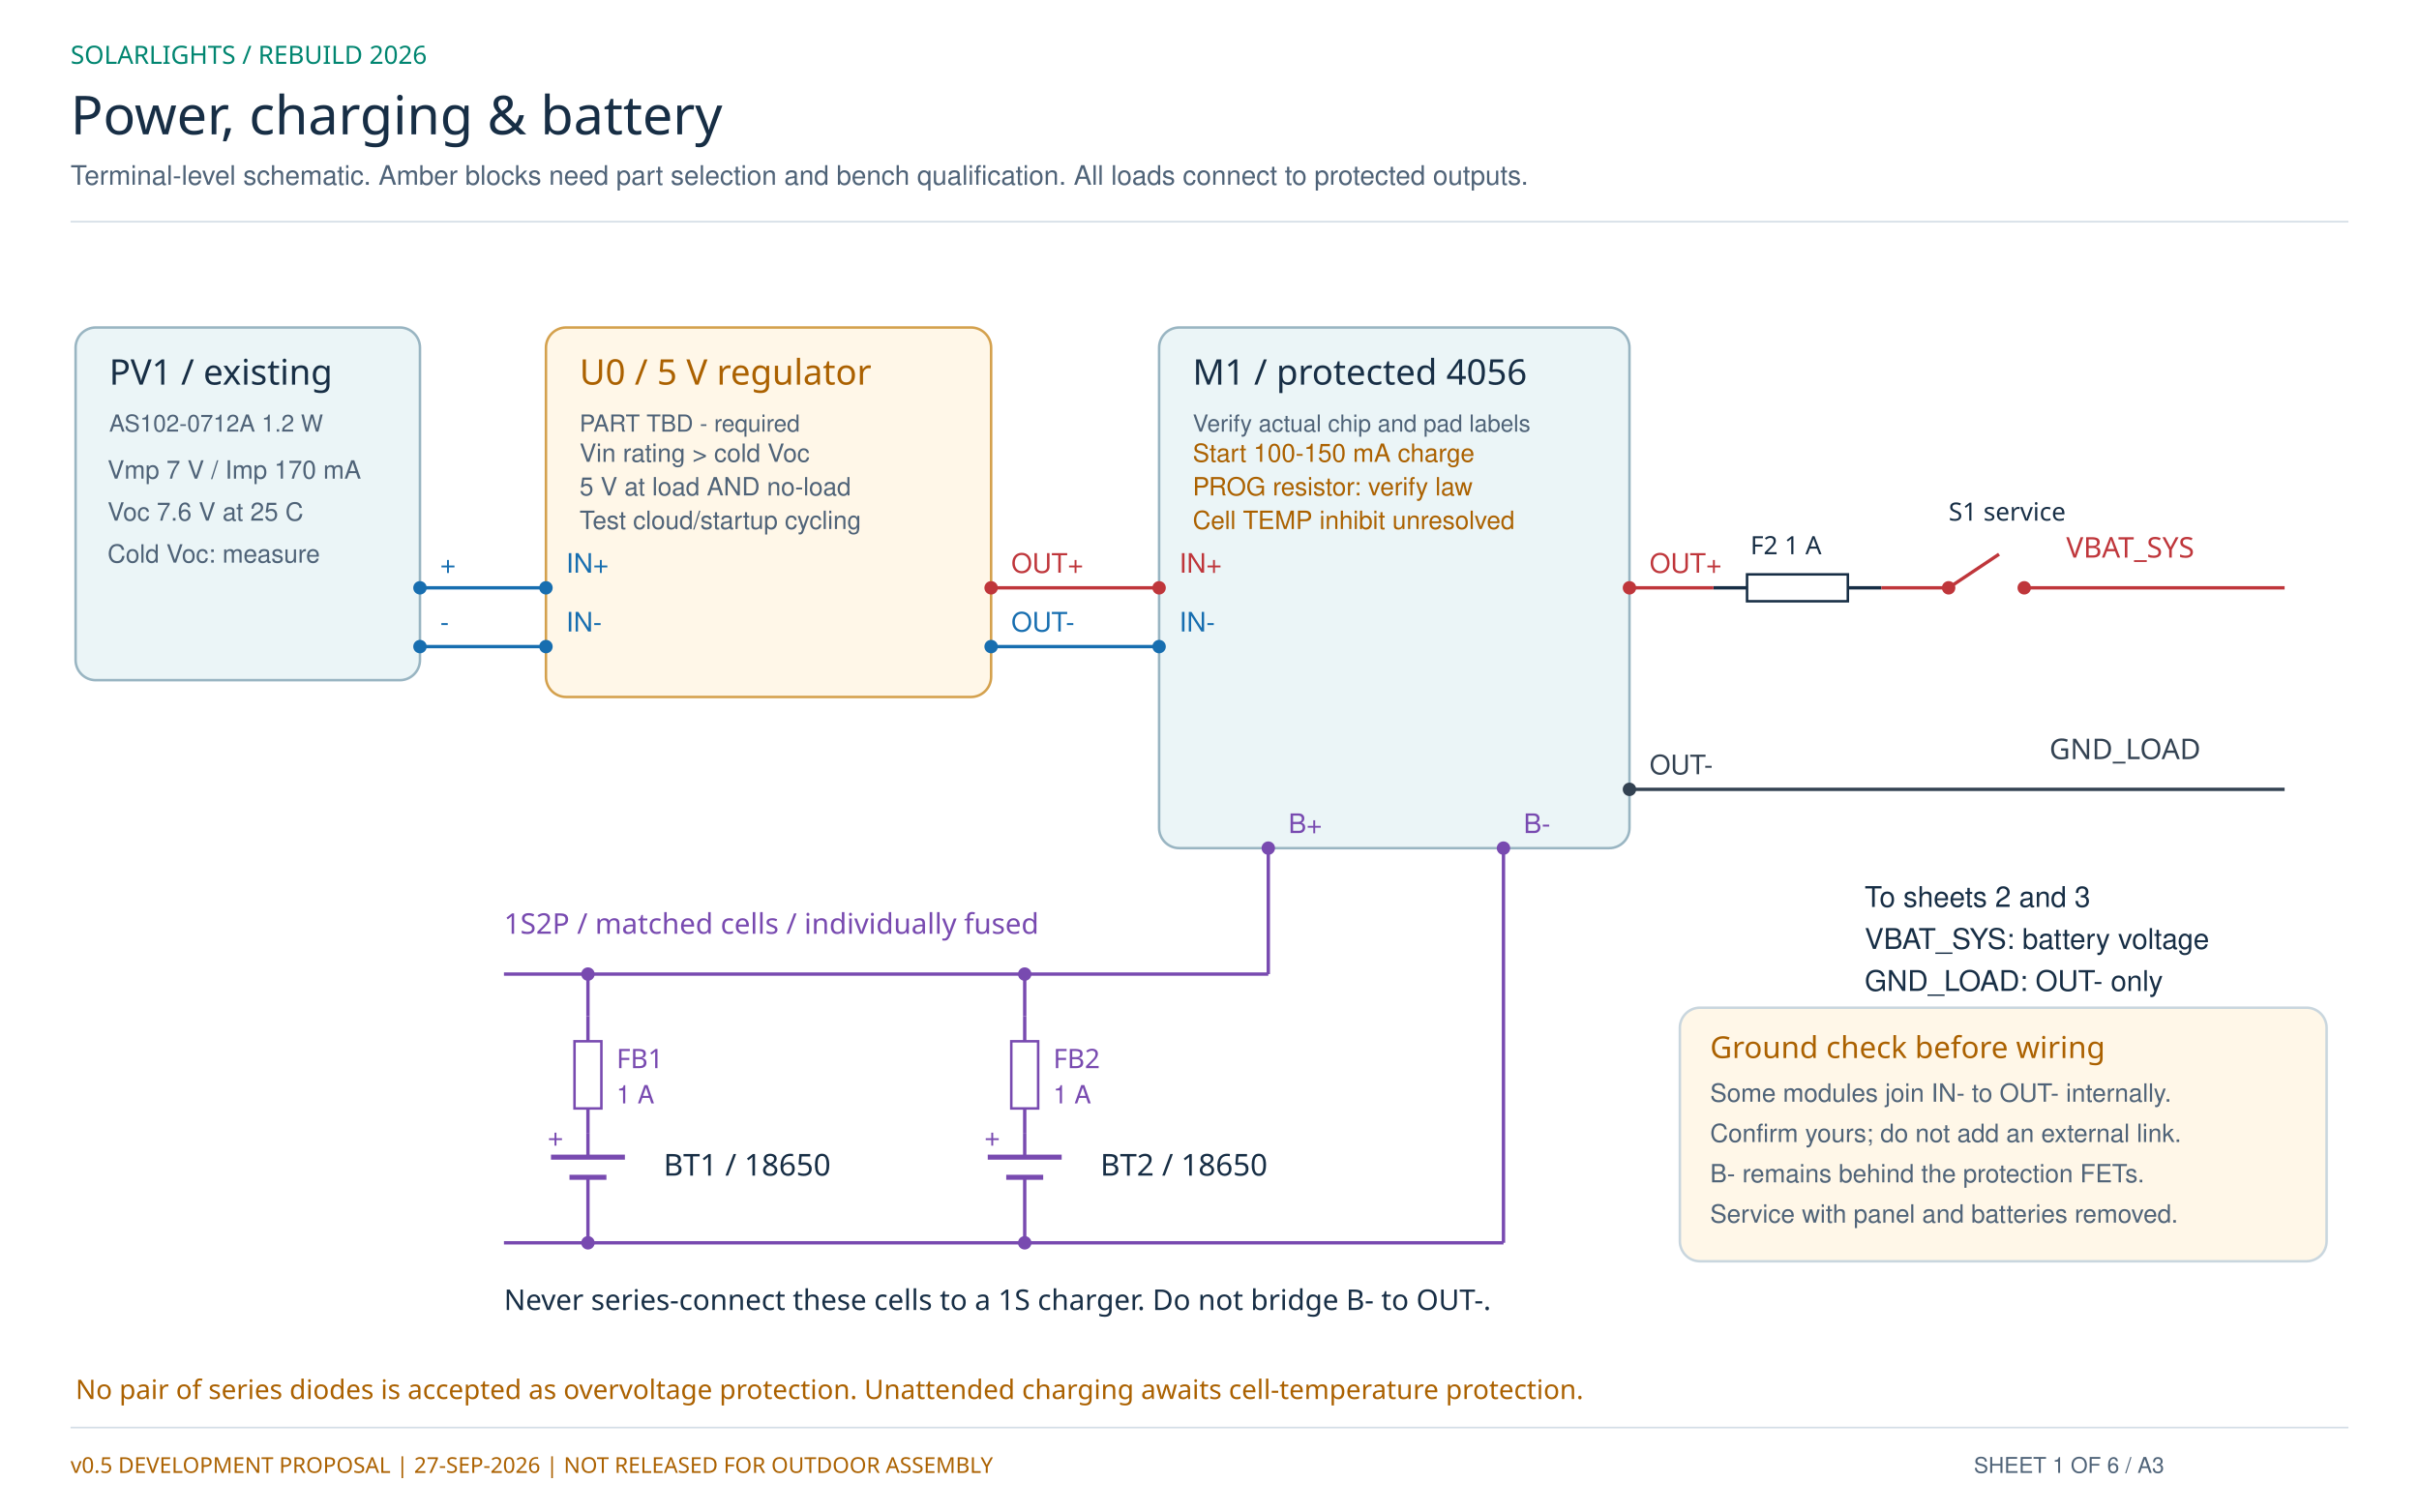
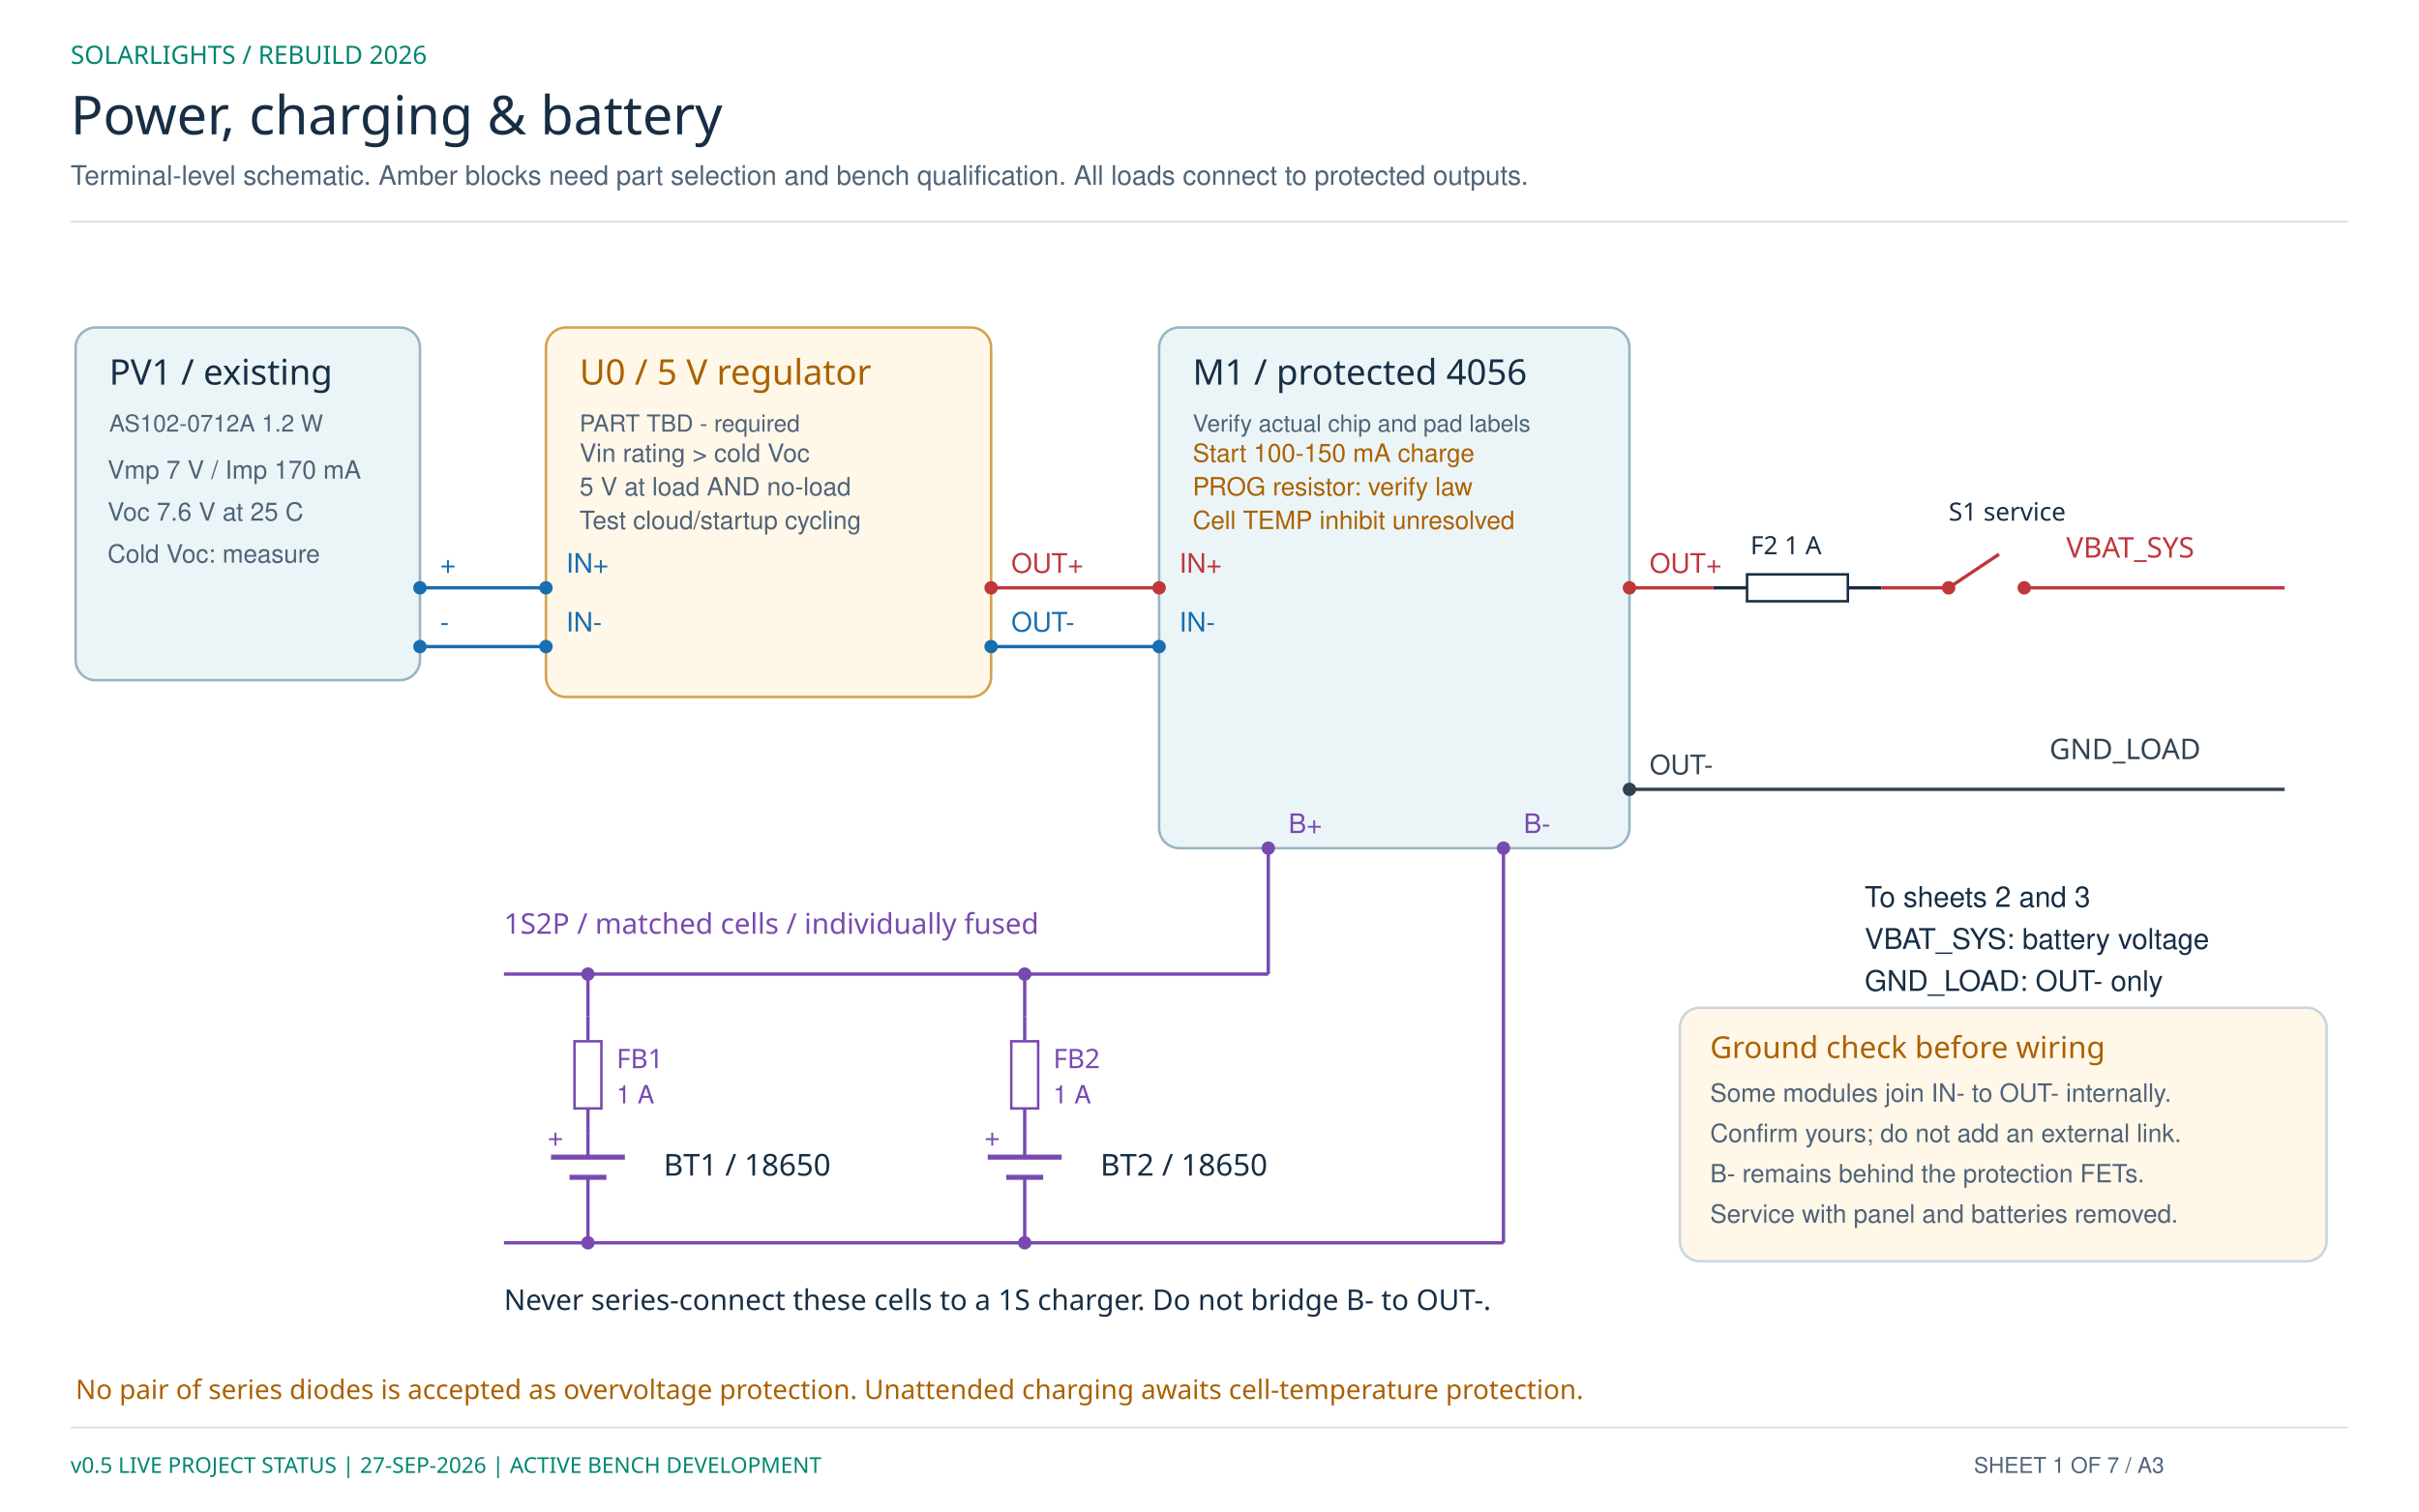
<svg xmlns="http://www.w3.org/2000/svg" width="1440" height="900" preserveAspectRatio="xMinYMin meet" viewBox="0 0 1440 900" version="1.0" fill-rule="evenodd">
  <clipPath id="clip">
    <rect x="0" y="0" width="1440" height="900" />
  </clipPath>
  <g id="group" transform="scale(1,-1) translate(0,-900)" style="clip-path: url(#clip)">
    <g transform="">
      <rect x="0" y="0" width="1440" height="900" style="stroke: rgb(100%,100%,100%); stroke-linecap: butt; stroke-width: 1.5; fill: rgb(100%,100%,100%); fill-rule: evenodd;" />
      <text x="42" y="862" style="font-family: Helvetica-Bold; font-size: 15px;fill: rgb(0%,52%,44%); stroke:none;" transform="translate(0,1724) scale(1,-1)">SOLARLIGHTS / REBUILD 2026</text>
      <text x="42" y="820" style="font-family: Helvetica-Bold; font-size: 32px;fill: rgb(9%,18%,27%); stroke:none;" transform="translate(0,1640) scale(1,-1)">Power, charging &amp; battery</text>
      <text x="42" y="790" style="font-family: Helvetica; font-size: 16px;fill: rgb(31%,39%,47%); stroke:none;" transform="translate(0,1580) scale(1,-1)">Terminal-level schematic. Amber blocks need part selection and bench qualification. All loads connect to protected outputs.</text>
      <path d="M 42,768 L 1398,768 Z" style="stroke: rgb(83%,87%,90%); stroke-linecap: butt; stroke-width: 1;" />
      <path d="M 42,50 L 1398,50 Z" style="stroke: rgb(83%,87%,90%); stroke-linecap: butt; stroke-width: 1;" />
-       <text x="42" y="23" style="font-family: Helvetica-Bold; font-size: 13px;fill: rgb(67%,38%,0%); stroke:none;" transform="translate(0,46) scale(1,-1)">v0.5 DEVELOPMENT PROPOSAL  |  27-SEP-2026  |  NOT RELEASED FOR OUTDOOR ASSEMBLY</text>
-       <text x="1175" y="23" style="font-family: Helvetica; font-size: 13px;fill: rgb(31%,39%,47%); stroke:none;" transform="translate(0,46) scale(1,-1)">SHEET 1 OF 6 / A3</text>
+       <text x="42" y="23" style="font-family: Helvetica-Bold; font-size: 13px;fill: rgb(0%,52%,44%); stroke:none;" transform="translate(0,46) scale(1,-1)">v0.5 LIVE PROJECT STATUS  |  27-SEP-2026  |  ACTIVE BENCH DEVELOPMENT</text>
+       <text x="1175" y="23" style="font-family: Helvetica; font-size: 13px;fill: rgb(31%,39%,47%); stroke:none;" transform="translate(0,46) scale(1,-1)">SHEET 1 OF 7 / A3</text>
      <rect x="45" y="495" width="205" height="210" rx="12" ry="12" style="stroke: rgb(60%,71%,76%); stroke-linecap: butt; stroke-width: 1.5; fill: rgb(92%,96%,97%); fill-rule: evenodd;" />
      <text x="65" y="671" style="font-family: Helvetica-Bold; font-size: 21px;fill: rgb(9%,18%,27%); stroke:none;" transform="translate(0,1342) scale(1,-1)">PV1 / existing</text>
      <text x="65" y="643" style="font-family: Helvetica; font-size: 14px;fill: rgb(31%,39%,47%); stroke:none;" transform="translate(0,1286) scale(1,-1)">AS102-0712A 1.2 W</text>
      <text x="64" y="615" style="font-family: Helvetica; font-size: 15px;fill: rgb(31%,39%,47%); stroke:none;" transform="translate(0,1230) scale(1,-1)">Vmp 7 V / Imp 170 mA</text>
      <text x="64" y="590" style="font-family: Helvetica; font-size: 15px;fill: rgb(31%,39%,47%); stroke:none;" transform="translate(0,1180) scale(1,-1)">Voc 7.6 V at 25 C</text>
      <text x="64" y="565" style="font-family: Helvetica; font-size: 15px;fill: rgb(31%,39%,47%); stroke:none;" transform="translate(0,1130) scale(1,-1)">Cold Voc: measure</text>
      <circle cx="250" cy="550" r="4" style="stroke: none; stroke-linecap: butt; stroke-width: 1; fill: rgb(9%,43%,69%); fill-rule: evenodd;" />
      <text x="262" y="559" style="font-family: Helvetica; font-size: 16px;fill: rgb(9%,43%,69%); stroke:none;" transform="translate(0,1118) scale(1,-1)">+</text>
      <circle cx="250" cy="515" r="4" style="stroke: none; stroke-linecap: butt; stroke-width: 1; fill: rgb(9%,43%,69%); fill-rule: evenodd;" />
      <text x="262" y="524" style="font-family: Helvetica; font-size: 16px;fill: rgb(9%,43%,69%); stroke:none;" transform="translate(0,1048) scale(1,-1)">-</text>
      <rect x="325" y="485" width="265" height="220" rx="12" ry="12" style="stroke: rgb(83%,63%,30%); stroke-linecap: butt; stroke-width: 1.5; fill: rgb(100%,97%,91%); fill-rule: evenodd;" />
      <text x="345" y="671" style="font-family: Helvetica-Bold; font-size: 21px;fill: rgb(67%,38%,0%); stroke:none;" transform="translate(0,1342) scale(1,-1)">U0 / 5 V regulator</text>
      <text x="345" y="643" style="font-family: Helvetica; font-size: 14px;fill: rgb(31%,39%,47%); stroke:none;" transform="translate(0,1286) scale(1,-1)">PART TBD - required</text>
      <text x="345" y="625" style="font-family: Helvetica; font-size: 15px;fill: rgb(31%,39%,47%); stroke:none;" transform="translate(0,1250) scale(1,-1)">Vin rating &gt; cold Voc</text>
      <text x="345" y="605" style="font-family: Helvetica; font-size: 15px;fill: rgb(31%,39%,47%); stroke:none;" transform="translate(0,1210) scale(1,-1)">5 V at load AND no-load</text>
      <text x="345" y="585" style="font-family: Helvetica; font-size: 15px;fill: rgb(31%,39%,47%); stroke:none;" transform="translate(0,1170) scale(1,-1)">Test cloud/startup cycling</text>
      <circle cx="325" cy="550" r="4" style="stroke: none; stroke-linecap: butt; stroke-width: 1; fill: rgb(9%,43%,69%); fill-rule: evenodd;" />
      <text x="337" y="559" style="font-family: Helvetica; font-size: 16px;fill: rgb(9%,43%,69%); stroke:none;" transform="translate(0,1118) scale(1,-1)">IN+</text>
      <circle cx="325" cy="515" r="4" style="stroke: none; stroke-linecap: butt; stroke-width: 1; fill: rgb(9%,43%,69%); fill-rule: evenodd;" />
      <text x="337" y="524" style="font-family: Helvetica; font-size: 16px;fill: rgb(9%,43%,69%); stroke:none;" transform="translate(0,1048) scale(1,-1)">IN-</text>
      <circle cx="590" cy="550" r="4" style="stroke: none; stroke-linecap: butt; stroke-width: 1; fill: rgb(75%,21%,23%); fill-rule: evenodd;" />
      <text x="602" y="559" style="font-family: Helvetica; font-size: 16px;fill: rgb(75%,21%,23%); stroke:none;" transform="translate(0,1118) scale(1,-1)">OUT+</text>
      <circle cx="590" cy="515" r="4" style="stroke: none; stroke-linecap: butt; stroke-width: 1; fill: rgb(9%,43%,69%); fill-rule: evenodd;" />
      <text x="602" y="524" style="font-family: Helvetica; font-size: 16px;fill: rgb(9%,43%,69%); stroke:none;" transform="translate(0,1048) scale(1,-1)">OUT-</text>
      <path d="M 250,550 L 325,550 Z" style="stroke: rgb(9%,43%,69%); stroke-linecap: butt; stroke-width: 2;" />
      <path d="M 250,515 L 325,515 Z" style="stroke: rgb(9%,43%,69%); stroke-linecap: butt; stroke-width: 2;" />
      <rect x="690" y="395" width="280" height="310" rx="12" ry="12" style="stroke: rgb(60%,71%,76%); stroke-linecap: butt; stroke-width: 1.5; fill: rgb(92%,96%,97%); fill-rule: evenodd;" />
      <text x="710" y="671" style="font-family: Helvetica-Bold; font-size: 21px;fill: rgb(9%,18%,27%); stroke:none;" transform="translate(0,1342) scale(1,-1)">M1 / protected 4056</text>
      <text x="710" y="643" style="font-family: Helvetica; font-size: 14px;fill: rgb(31%,39%,47%); stroke:none;" transform="translate(0,1286) scale(1,-1)">Verify actual chip and pad labels</text>
      <text x="710" y="625" style="font-family: Helvetica; font-size: 15px;fill: rgb(67%,38%,0%); stroke:none;" transform="translate(0,1250) scale(1,-1)">Start 100-150 mA charge</text>
      <text x="710" y="605" style="font-family: Helvetica; font-size: 15px;fill: rgb(67%,38%,0%); stroke:none;" transform="translate(0,1210) scale(1,-1)">PROG resistor: verify law</text>
      <text x="710" y="585" style="font-family: Helvetica; font-size: 15px;fill: rgb(67%,38%,0%); stroke:none;" transform="translate(0,1170) scale(1,-1)">Cell TEMP inhibit unresolved</text>
      <circle cx="690" cy="550" r="4" style="stroke: none; stroke-linecap: butt; stroke-width: 1; fill: rgb(75%,21%,23%); fill-rule: evenodd;" />
      <text x="702" y="559" style="font-family: Helvetica; font-size: 16px;fill: rgb(75%,21%,23%); stroke:none;" transform="translate(0,1118) scale(1,-1)">IN+</text>
      <circle cx="690" cy="515" r="4" style="stroke: none; stroke-linecap: butt; stroke-width: 1; fill: rgb(9%,43%,69%); fill-rule: evenodd;" />
      <text x="702" y="524" style="font-family: Helvetica; font-size: 16px;fill: rgb(9%,43%,69%); stroke:none;" transform="translate(0,1048) scale(1,-1)">IN-</text>
      <path d="M 590,550 L 690,550 Z" style="stroke: rgb(75%,21%,23%); stroke-linecap: butt; stroke-width: 2;" />
      <path d="M 590,515 L 690,515 Z" style="stroke: rgb(9%,43%,69%); stroke-linecap: butt; stroke-width: 2;" />
      <circle cx="970" cy="550" r="4" style="stroke: none; stroke-linecap: butt; stroke-width: 1; fill: rgb(75%,21%,23%); fill-rule: evenodd;" />
      <text x="982" y="559" style="font-family: Helvetica; font-size: 16px;fill: rgb(75%,21%,23%); stroke:none;" transform="translate(0,1118) scale(1,-1)">OUT+</text>
      <circle cx="970" cy="430" r="4" style="stroke: none; stroke-linecap: butt; stroke-width: 1; fill: rgb(20%,26%,32%); fill-rule: evenodd;" />
      <text x="982" y="439" style="font-family: Helvetica; font-size: 16px;fill: rgb(20%,26%,32%); stroke:none;" transform="translate(0,878) scale(1,-1)">OUT-</text>
      <circle cx="755" cy="395" r="4" style="stroke: none; stroke-linecap: butt; stroke-width: 1; fill: rgb(47%,29%,69%); fill-rule: evenodd;" />
      <text x="767" y="404" style="font-family: Helvetica; font-size: 16px;fill: rgb(47%,29%,69%); stroke:none;" transform="translate(0,808) scale(1,-1)">B+</text>
      <circle cx="895" cy="395" r="4" style="stroke: none; stroke-linecap: butt; stroke-width: 1; fill: rgb(47%,29%,69%); fill-rule: evenodd;" />
      <text x="907" y="404" style="font-family: Helvetica; font-size: 16px;fill: rgb(47%,29%,69%); stroke:none;" transform="translate(0,808) scale(1,-1)">B-</text>
      <path d="M 1020,550 L 1040,550 Z" style="stroke: rgb(9%,18%,27%); stroke-linecap: butt; stroke-width: 2;" />
      <rect x="1040" y="542" width="60" height="16" style="stroke: rgb(9%,18%,27%); stroke-linecap: butt; stroke-width: 1.5; fill: rgb(100%,100%,100%); fill-rule: evenodd;" />
      <path d="M 1100,550 L 1120,550 Z" style="stroke: rgb(9%,18%,27%); stroke-linecap: butt; stroke-width: 2;" />
      <text x="1042" y="570" style="font-family: Helvetica-Bold; font-size: 15px;fill: rgb(9%,18%,27%); stroke:none;" transform="translate(0,1140) scale(1,-1)">F2 1 A</text>
      <path d="M 970,550 L 1020,550 Z" style="stroke: rgb(75%,21%,23%); stroke-linecap: butt; stroke-width: 2;" />
      <path d="M 1120,550 L 1160,550 Z" style="stroke: rgb(75%,21%,23%); stroke-linecap: butt; stroke-width: 2;" />
      <path d="M 1160,550 L 1190,570 Z" style="stroke: rgb(75%,21%,23%); stroke-linecap: butt; stroke-width: 2;" />
      <circle cx="1160" cy="550" r="4" style="stroke: none; stroke-linecap: butt; stroke-width: 1; fill: rgb(75%,21%,23%); fill-rule: evenodd;" />
      <circle cx="1205" cy="550" r="4" style="stroke: none; stroke-linecap: butt; stroke-width: 1; fill: rgb(75%,21%,23%); fill-rule: evenodd;" />
      <text x="1160" y="590" style="font-family: Helvetica-Bold; font-size: 15px;fill: rgb(9%,18%,27%); stroke:none;" transform="translate(0,1180) scale(1,-1)">S1 service</text>
      <path d="M 1205,550 L 1360,550 Z" style="stroke: rgb(75%,21%,23%); stroke-linecap: butt; stroke-width: 2;" />
      <text x="1230" y="568" style="font-family: Helvetica-Bold; font-size: 17px;fill: rgb(75%,21%,23%); stroke:none;" transform="translate(0,1136) scale(1,-1)">VBAT_SYS</text>
      <path d="M 970,430 L 1360,430 Z" style="stroke: rgb(20%,26%,32%); stroke-linecap: butt; stroke-width: 2;" />
      <text x="1220" y="448" style="font-family: Helvetica-Bold; font-size: 17px;fill: rgb(20%,26%,32%); stroke:none;" transform="translate(0,896) scale(1,-1)">GND_LOAD</text>
      <text x="1110" y="360" style="font-family: Helvetica; font-size: 17px;fill: rgb(9%,18%,27%); stroke:none;" transform="translate(0,720) scale(1,-1)">To sheets 2 and 3</text>
      <text x="1110" y="335" style="font-family: Helvetica; font-size: 17px;fill: rgb(9%,18%,27%); stroke:none;" transform="translate(0,670) scale(1,-1)">VBAT_SYS: battery voltage</text>
      <text x="1110" y="310" style="font-family: Helvetica; font-size: 17px;fill: rgb(9%,18%,27%); stroke:none;" transform="translate(0,620) scale(1,-1)">GND_LOAD: OUT- only</text>
      <path d="M 755,395 L 755,320 Z" style="stroke: rgb(47%,29%,69%); stroke-linecap: butt; stroke-width: 2;" />
      <path d="M 755,320 L 300,320 Z" style="stroke: rgb(47%,29%,69%); stroke-linecap: butt; stroke-width: 2;" />
      <path d="M 895,395 L 895,160 Z" style="stroke: rgb(47%,29%,69%); stroke-linecap: butt; stroke-width: 2;" />
      <path d="M 895,160 L 300,160 Z" style="stroke: rgb(47%,29%,69%); stroke-linecap: butt; stroke-width: 2;" />
      <path d="M 350,320 L 350,295 Z" style="stroke: rgb(47%,29%,69%); stroke-linecap: butt; stroke-width: 2;" />
      <path d="M 350,295 L 350,280 Z" style="stroke: rgb(47%,29%,69%); stroke-linecap: butt; stroke-width: 2;" />
      <rect x="342" y="240" width="16" height="40" style="stroke: rgb(47%,29%,69%); stroke-linecap: butt; stroke-width: 1.5; fill: rgb(100%,100%,100%); fill-rule: evenodd;" />
      <path d="M 350,240 L 350,225 Z" style="stroke: rgb(47%,29%,69%); stroke-linecap: butt; stroke-width: 2;" />
      <text x="367" y="264" style="font-family: Helvetica-Bold; font-size: 16px;fill: rgb(47%,29%,69%); stroke:none;" transform="translate(0,528) scale(1,-1)">FB1</text>
      <text x="367" y="243" style="font-family: Helvetica; font-size: 15px;fill: rgb(47%,29%,69%); stroke:none;" transform="translate(0,486) scale(1,-1)">1 A</text>
      <path d="M 350,225 L 350,211 Z" style="stroke: rgb(47%,29%,69%); stroke-linecap: butt; stroke-width: 2;" />
      <path d="M 328,211 L 372,211 Z" style="stroke: rgb(47%,29%,69%); stroke-linecap: butt; stroke-width: 3;" />
      <path d="M 339,199 L 361,199 Z" style="stroke: rgb(47%,29%,69%); stroke-linecap: butt; stroke-width: 3;" />
      <path d="M 350,199 L 350,160 Z" style="stroke: rgb(47%,29%,69%); stroke-linecap: butt; stroke-width: 2;" />
      <text x="326" y="218" style="font-family: Helvetica; font-size: 16px;fill: rgb(47%,29%,69%); stroke:none;" transform="translate(0,436) scale(1,-1)">+</text>
      <text x="395" y="200" style="font-family: Helvetica-Bold; font-size: 18px;fill: rgb(9%,18%,27%); stroke:none;" transform="translate(0,400) scale(1,-1)">BT1 / 18650</text>
      <circle cx="350" cy="320" r="4" style="stroke: none; stroke-linecap: butt; stroke-width: 1; fill: rgb(47%,29%,69%); fill-rule: evenodd;" />
      <circle cx="350" cy="160" r="4" style="stroke: none; stroke-linecap: butt; stroke-width: 1; fill: rgb(47%,29%,69%); fill-rule: evenodd;" />
      <path d="M 610,320 L 610,295 Z" style="stroke: rgb(47%,29%,69%); stroke-linecap: butt; stroke-width: 2;" />
      <path d="M 610,295 L 610,280 Z" style="stroke: rgb(47%,29%,69%); stroke-linecap: butt; stroke-width: 2;" />
      <rect x="602" y="240" width="16" height="40" style="stroke: rgb(47%,29%,69%); stroke-linecap: butt; stroke-width: 1.5; fill: rgb(100%,100%,100%); fill-rule: evenodd;" />
      <path d="M 610,240 L 610,225 Z" style="stroke: rgb(47%,29%,69%); stroke-linecap: butt; stroke-width: 2;" />
      <text x="627" y="264" style="font-family: Helvetica-Bold; font-size: 16px;fill: rgb(47%,29%,69%); stroke:none;" transform="translate(0,528) scale(1,-1)">FB2</text>
      <text x="627" y="243" style="font-family: Helvetica; font-size: 15px;fill: rgb(47%,29%,69%); stroke:none;" transform="translate(0,486) scale(1,-1)">1 A</text>
      <path d="M 610,225 L 610,211 Z" style="stroke: rgb(47%,29%,69%); stroke-linecap: butt; stroke-width: 2;" />
      <path d="M 588,211 L 632,211 Z" style="stroke: rgb(47%,29%,69%); stroke-linecap: butt; stroke-width: 3;" />
      <path d="M 599,199 L 621,199 Z" style="stroke: rgb(47%,29%,69%); stroke-linecap: butt; stroke-width: 3;" />
      <path d="M 610,199 L 610,160 Z" style="stroke: rgb(47%,29%,69%); stroke-linecap: butt; stroke-width: 2;" />
      <text x="586" y="218" style="font-family: Helvetica; font-size: 16px;fill: rgb(47%,29%,69%); stroke:none;" transform="translate(0,436) scale(1,-1)">+</text>
      <text x="655" y="200" style="font-family: Helvetica-Bold; font-size: 18px;fill: rgb(9%,18%,27%); stroke:none;" transform="translate(0,400) scale(1,-1)">BT2 / 18650</text>
      <circle cx="610" cy="320" r="4" style="stroke: none; stroke-linecap: butt; stroke-width: 1; fill: rgb(47%,29%,69%); fill-rule: evenodd;" />
      <circle cx="610" cy="160" r="4" style="stroke: none; stroke-linecap: butt; stroke-width: 1; fill: rgb(47%,29%,69%); fill-rule: evenodd;" />
      <text x="300" y="344" style="font-family: Helvetica-Bold; font-size: 17px;fill: rgb(47%,29%,69%); stroke:none;" transform="translate(0,688) scale(1,-1)">1S2P / matched cells / individually fused</text>
      <text x="300" y="120" style="font-family: Helvetica-Bold; font-size: 17px;fill: rgb(9%,18%,27%); stroke:none;" transform="translate(0,240) scale(1,-1)">Never series-connect these cells to a 1S charger. Do not bridge B- to OUT-.</text>
      <rect x="1000" y="149" width="385" height="151" rx="12" ry="12" style="stroke: rgb(79%,84%,87%); stroke-linecap: butt; stroke-width: 1.5; fill: rgb(100%,97%,91%); fill-rule: evenodd;" />
      <text x="1018" y="270" style="font-family: Helvetica-Bold; font-size: 18px;fill: rgb(67%,38%,0%); stroke:none;" transform="translate(0,540) scale(1,-1)">Ground check before wiring</text>
      <text x="1018" y="244" style="font-family: Helvetica; font-size: 15px;fill: rgb(31%,39%,47%); stroke:none;" transform="translate(0,488) scale(1,-1)">Some modules join IN- to OUT- internally.</text>
      <text x="1018" y="220" style="font-family: Helvetica; font-size: 15px;fill: rgb(31%,39%,47%); stroke:none;" transform="translate(0,440) scale(1,-1)">Confirm yours; do not add an external link.</text>
      <text x="1018" y="196" style="font-family: Helvetica; font-size: 15px;fill: rgb(31%,39%,47%); stroke:none;" transform="translate(0,392) scale(1,-1)">B- remains behind the protection FETs.</text>
      <text x="1018" y="172" style="font-family: Helvetica; font-size: 15px;fill: rgb(31%,39%,47%); stroke:none;" transform="translate(0,344) scale(1,-1)">Service with panel and batteries removed.</text>
      <text x="45" y="67" style="font-family: Helvetica-Bold; font-size: 16px;fill: rgb(67%,38%,0%); stroke:none;" transform="translate(0,134) scale(1,-1)">No pair of series diodes is accepted as overvoltage protection. Unattended charging awaits cell-temperature protection.</text>
    </g>
  </g>
</svg>
